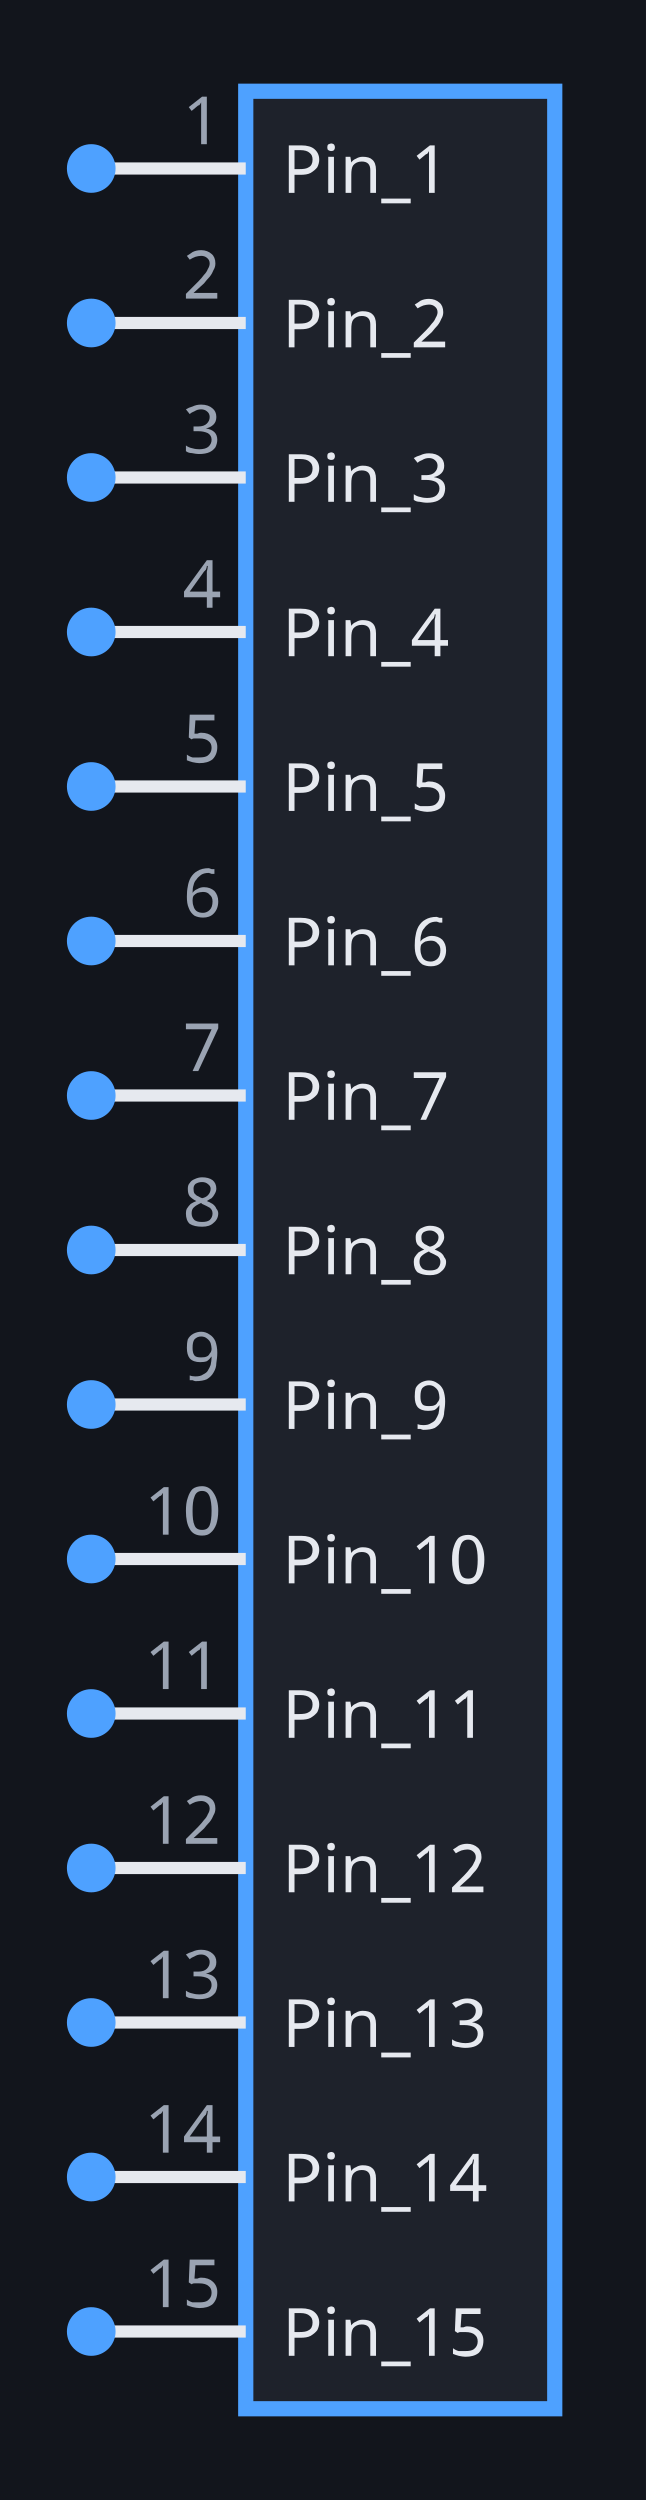
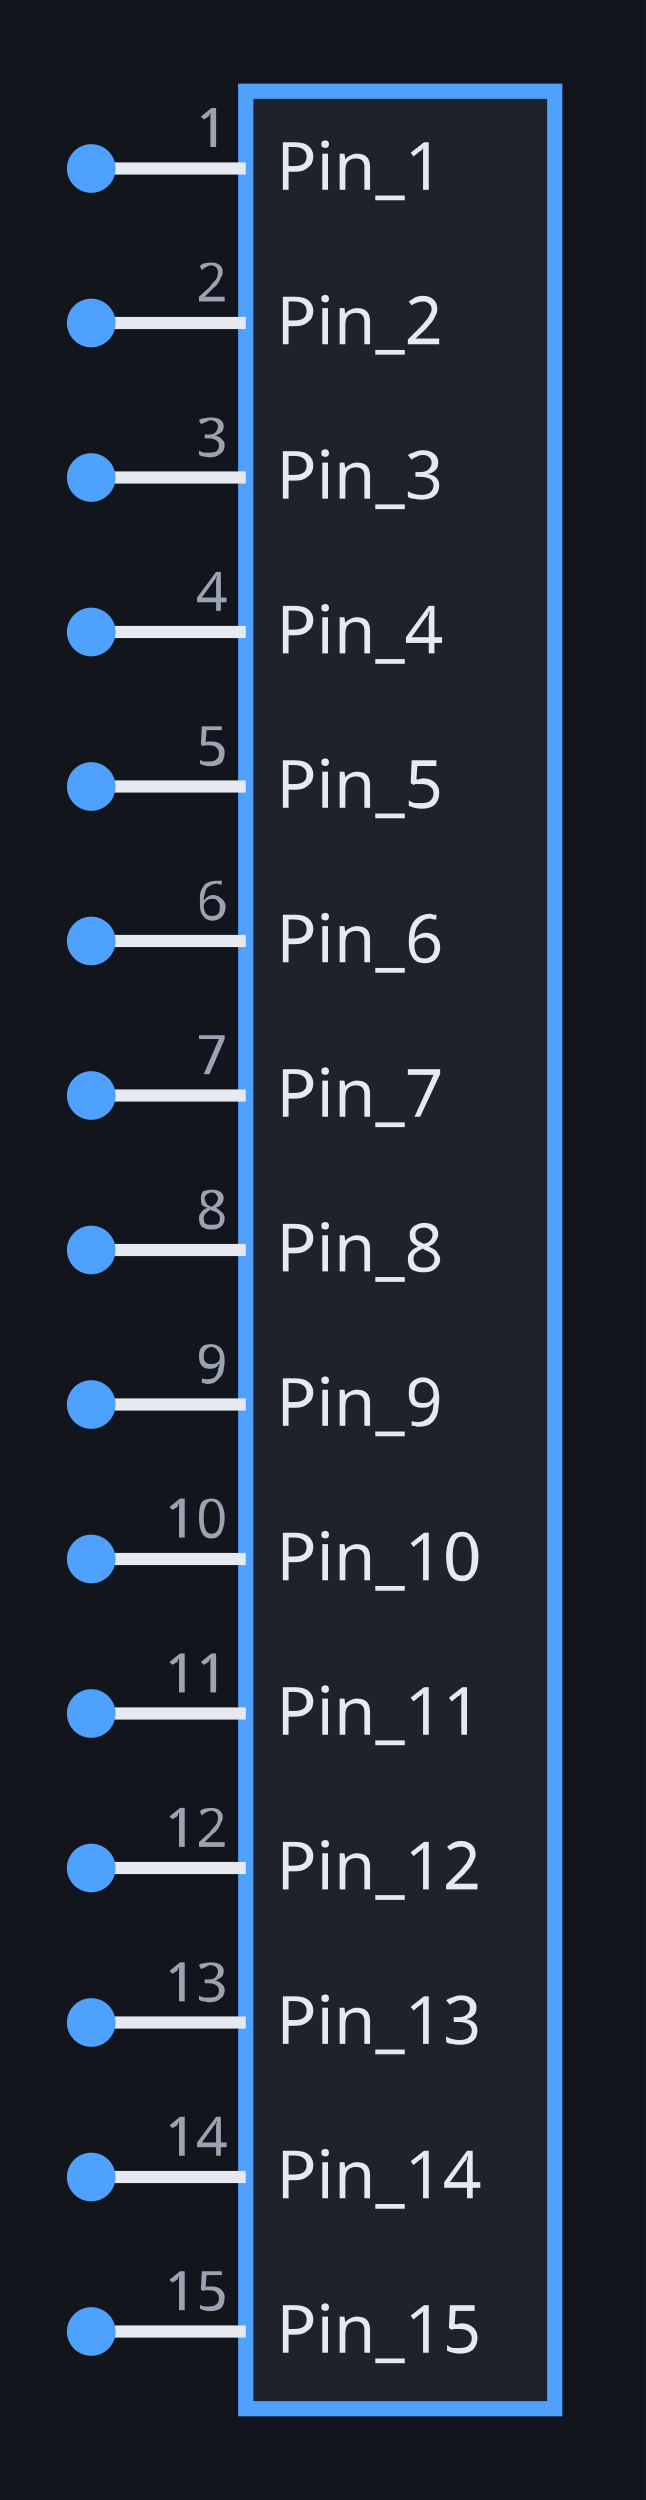
<svg xmlns="http://www.w3.org/2000/svg" viewBox="-6.58 -20.55 10.62 41.10" preserveAspectRatio="xMidYMid meet" style="width:100%;height:100%">
  <rect x="-6.58" y="-20.55" width="10.62" height="41.10" fill="#12151c" />
  <rect x="-2.540" y="-19.050" width="5.080" height="38.100" fill="#1e222b" stroke="#4ea1ff" stroke-width="0.25" />
  <line x1="-5.080" y1="-17.780" x2="-2.540" y2="-17.780" stroke="#e6e9ef" stroke-width="0.2" />
  <circle cx="-5.080" cy="-17.780" r="0.4" fill="#4ea1ff" />
-   <text x="-2.940" y="-18.180" fill="#9aa3b2" font-size="1.1" text-anchor="end" font-family="sans-serif">1</text>
-   <text x="-1.940" y="-17.380" fill="#e6e9ef" font-size="1.1" text-anchor="start" font-family="sans-serif">Pin_1</text>
+   <text x="-2.040" y="-17.430" fill="#e6e9ef" font-size="1.1" text-anchor="start" font-family="sans-serif">Pin_1</text>
+   <text x="-2.840" y="-18.130" fill="#9aa3b2" font-size="0.9" text-anchor="end" font-family="sans-serif">1</text>
  <line x1="-5.080" y1="-15.240" x2="-2.540" y2="-15.240" stroke="#e6e9ef" stroke-width="0.2" />
  <circle cx="-5.080" cy="-15.240" r="0.4" fill="#4ea1ff" />
-   <text x="-2.940" y="-15.640" fill="#9aa3b2" font-size="1.1" text-anchor="end" font-family="sans-serif">2</text>
-   <text x="-1.940" y="-14.840" fill="#e6e9ef" font-size="1.1" text-anchor="start" font-family="sans-serif">Pin_2</text>
+   <text x="-2.040" y="-14.890" fill="#e6e9ef" font-size="1.1" text-anchor="start" font-family="sans-serif">Pin_2</text>
+   <text x="-2.840" y="-15.590" fill="#9aa3b2" font-size="0.9" text-anchor="end" font-family="sans-serif">2</text>
  <line x1="-5.080" y1="-12.700" x2="-2.540" y2="-12.700" stroke="#e6e9ef" stroke-width="0.2" />
  <circle cx="-5.080" cy="-12.700" r="0.4" fill="#4ea1ff" />
-   <text x="-2.940" y="-13.100" fill="#9aa3b2" font-size="1.1" text-anchor="end" font-family="sans-serif">3</text>
-   <text x="-1.940" y="-12.300" fill="#e6e9ef" font-size="1.1" text-anchor="start" font-family="sans-serif">Pin_3</text>
+   <text x="-2.040" y="-12.350" fill="#e6e9ef" font-size="1.1" text-anchor="start" font-family="sans-serif">Pin_3</text>
+   <text x="-2.840" y="-13.050" fill="#9aa3b2" font-size="0.9" text-anchor="end" font-family="sans-serif">3</text>
  <line x1="-5.080" y1="-10.160" x2="-2.540" y2="-10.160" stroke="#e6e9ef" stroke-width="0.2" />
  <circle cx="-5.080" cy="-10.160" r="0.4" fill="#4ea1ff" />
-   <text x="-2.940" y="-10.560" fill="#9aa3b2" font-size="1.1" text-anchor="end" font-family="sans-serif">4</text>
-   <text x="-1.940" y="-9.760" fill="#e6e9ef" font-size="1.1" text-anchor="start" font-family="sans-serif">Pin_4</text>
+   <text x="-2.040" y="-9.810" fill="#e6e9ef" font-size="1.1" text-anchor="start" font-family="sans-serif">Pin_4</text>
+   <text x="-2.840" y="-10.510" fill="#9aa3b2" font-size="0.9" text-anchor="end" font-family="sans-serif">4</text>
  <line x1="-5.080" y1="-7.620" x2="-2.540" y2="-7.620" stroke="#e6e9ef" stroke-width="0.2" />
  <circle cx="-5.080" cy="-7.620" r="0.4" fill="#4ea1ff" />
-   <text x="-2.940" y="-8.020" fill="#9aa3b2" font-size="1.1" text-anchor="end" font-family="sans-serif">5</text>
-   <text x="-1.940" y="-7.220" fill="#e6e9ef" font-size="1.1" text-anchor="start" font-family="sans-serif">Pin_5</text>
+   <text x="-2.040" y="-7.270" fill="#e6e9ef" font-size="1.1" text-anchor="start" font-family="sans-serif">Pin_5</text>
+   <text x="-2.840" y="-7.970" fill="#9aa3b2" font-size="0.9" text-anchor="end" font-family="sans-serif">5</text>
  <line x1="-5.080" y1="-5.080" x2="-2.540" y2="-5.080" stroke="#e6e9ef" stroke-width="0.2" />
  <circle cx="-5.080" cy="-5.080" r="0.4" fill="#4ea1ff" />
-   <text x="-2.940" y="-5.480" fill="#9aa3b2" font-size="1.1" text-anchor="end" font-family="sans-serif">6</text>
-   <text x="-1.940" y="-4.680" fill="#e6e9ef" font-size="1.1" text-anchor="start" font-family="sans-serif">Pin_6</text>
+   <text x="-2.040" y="-4.730" fill="#e6e9ef" font-size="1.1" text-anchor="start" font-family="sans-serif">Pin_6</text>
+   <text x="-2.840" y="-5.430" fill="#9aa3b2" font-size="0.9" text-anchor="end" font-family="sans-serif">6</text>
  <line x1="-5.080" y1="-2.540" x2="-2.540" y2="-2.540" stroke="#e6e9ef" stroke-width="0.2" />
  <circle cx="-5.080" cy="-2.540" r="0.4" fill="#4ea1ff" />
-   <text x="-2.940" y="-2.940" fill="#9aa3b2" font-size="1.1" text-anchor="end" font-family="sans-serif">7</text>
-   <text x="-1.940" y="-2.140" fill="#e6e9ef" font-size="1.1" text-anchor="start" font-family="sans-serif">Pin_7</text>
+   <text x="-2.040" y="-2.190" fill="#e6e9ef" font-size="1.1" text-anchor="start" font-family="sans-serif">Pin_7</text>
+   <text x="-2.840" y="-2.890" fill="#9aa3b2" font-size="0.9" text-anchor="end" font-family="sans-serif">7</text>
  <line x1="-5.080" y1="-0.000" x2="-2.540" y2="-0.000" stroke="#e6e9ef" stroke-width="0.2" />
  <circle cx="-5.080" cy="-0.000" r="0.4" fill="#4ea1ff" />
-   <text x="-2.940" y="-0.400" fill="#9aa3b2" font-size="1.1" text-anchor="end" font-family="sans-serif">8</text>
-   <text x="-1.940" y="0.400" fill="#e6e9ef" font-size="1.1" text-anchor="start" font-family="sans-serif">Pin_8</text>
+   <text x="-2.040" y="0.350" fill="#e6e9ef" font-size="1.1" text-anchor="start" font-family="sans-serif">Pin_8</text>
+   <text x="-2.840" y="-0.350" fill="#9aa3b2" font-size="0.9" text-anchor="end" font-family="sans-serif">8</text>
  <line x1="-5.080" y1="2.540" x2="-2.540" y2="2.540" stroke="#e6e9ef" stroke-width="0.2" />
  <circle cx="-5.080" cy="2.540" r="0.4" fill="#4ea1ff" />
-   <text x="-2.940" y="2.140" fill="#9aa3b2" font-size="1.1" text-anchor="end" font-family="sans-serif">9</text>
-   <text x="-1.940" y="2.940" fill="#e6e9ef" font-size="1.1" text-anchor="start" font-family="sans-serif">Pin_9</text>
+   <text x="-2.040" y="2.890" fill="#e6e9ef" font-size="1.1" text-anchor="start" font-family="sans-serif">Pin_9</text>
+   <text x="-2.840" y="2.190" fill="#9aa3b2" font-size="0.9" text-anchor="end" font-family="sans-serif">9</text>
  <line x1="-5.080" y1="5.080" x2="-2.540" y2="5.080" stroke="#e6e9ef" stroke-width="0.2" />
  <circle cx="-5.080" cy="5.080" r="0.4" fill="#4ea1ff" />
-   <text x="-2.940" y="4.680" fill="#9aa3b2" font-size="1.1" text-anchor="end" font-family="sans-serif">10</text>
-   <text x="-1.940" y="5.480" fill="#e6e9ef" font-size="1.1" text-anchor="start" font-family="sans-serif">Pin_10</text>
+   <text x="-2.040" y="5.430" fill="#e6e9ef" font-size="1.1" text-anchor="start" font-family="sans-serif">Pin_10</text>
+   <text x="-2.840" y="4.730" fill="#9aa3b2" font-size="0.9" text-anchor="end" font-family="sans-serif">10</text>
  <line x1="-5.080" y1="7.620" x2="-2.540" y2="7.620" stroke="#e6e9ef" stroke-width="0.2" />
  <circle cx="-5.080" cy="7.620" r="0.4" fill="#4ea1ff" />
-   <text x="-2.940" y="7.220" fill="#9aa3b2" font-size="1.1" text-anchor="end" font-family="sans-serif">11</text>
-   <text x="-1.940" y="8.020" fill="#e6e9ef" font-size="1.1" text-anchor="start" font-family="sans-serif">Pin_11</text>
+   <text x="-2.040" y="7.970" fill="#e6e9ef" font-size="1.1" text-anchor="start" font-family="sans-serif">Pin_11</text>
+   <text x="-2.840" y="7.270" fill="#9aa3b2" font-size="0.9" text-anchor="end" font-family="sans-serif">11</text>
  <line x1="-5.080" y1="10.160" x2="-2.540" y2="10.160" stroke="#e6e9ef" stroke-width="0.2" />
  <circle cx="-5.080" cy="10.160" r="0.4" fill="#4ea1ff" />
-   <text x="-2.940" y="9.760" fill="#9aa3b2" font-size="1.1" text-anchor="end" font-family="sans-serif">12</text>
-   <text x="-1.940" y="10.560" fill="#e6e9ef" font-size="1.1" text-anchor="start" font-family="sans-serif">Pin_12</text>
+   <text x="-2.040" y="10.510" fill="#e6e9ef" font-size="1.1" text-anchor="start" font-family="sans-serif">Pin_12</text>
+   <text x="-2.840" y="9.810" fill="#9aa3b2" font-size="0.9" text-anchor="end" font-family="sans-serif">12</text>
  <line x1="-5.080" y1="12.700" x2="-2.540" y2="12.700" stroke="#e6e9ef" stroke-width="0.2" />
  <circle cx="-5.080" cy="12.700" r="0.4" fill="#4ea1ff" />
-   <text x="-2.940" y="12.300" fill="#9aa3b2" font-size="1.1" text-anchor="end" font-family="sans-serif">13</text>
-   <text x="-1.940" y="13.100" fill="#e6e9ef" font-size="1.1" text-anchor="start" font-family="sans-serif">Pin_13</text>
+   <text x="-2.040" y="13.050" fill="#e6e9ef" font-size="1.1" text-anchor="start" font-family="sans-serif">Pin_13</text>
+   <text x="-2.840" y="12.350" fill="#9aa3b2" font-size="0.9" text-anchor="end" font-family="sans-serif">13</text>
  <line x1="-5.080" y1="15.240" x2="-2.540" y2="15.240" stroke="#e6e9ef" stroke-width="0.2" />
  <circle cx="-5.080" cy="15.240" r="0.4" fill="#4ea1ff" />
-   <text x="-2.940" y="14.840" fill="#9aa3b2" font-size="1.1" text-anchor="end" font-family="sans-serif">14</text>
-   <text x="-1.940" y="15.640" fill="#e6e9ef" font-size="1.1" text-anchor="start" font-family="sans-serif">Pin_14</text>
+   <text x="-2.040" y="15.590" fill="#e6e9ef" font-size="1.1" text-anchor="start" font-family="sans-serif">Pin_14</text>
+   <text x="-2.840" y="14.890" fill="#9aa3b2" font-size="0.9" text-anchor="end" font-family="sans-serif">14</text>
  <line x1="-5.080" y1="17.780" x2="-2.540" y2="17.780" stroke="#e6e9ef" stroke-width="0.2" />
  <circle cx="-5.080" cy="17.780" r="0.4" fill="#4ea1ff" />
-   <text x="-2.940" y="17.380" fill="#9aa3b2" font-size="1.1" text-anchor="end" font-family="sans-serif">15</text>
-   <text x="-1.940" y="18.180" fill="#e6e9ef" font-size="1.1" text-anchor="start" font-family="sans-serif">Pin_15</text>
+   <text x="-2.040" y="18.130" fill="#e6e9ef" font-size="1.1" text-anchor="start" font-family="sans-serif">Pin_15</text>
+   <text x="-2.840" y="17.430" fill="#9aa3b2" font-size="0.9" text-anchor="end" font-family="sans-serif">15</text>
</svg>
